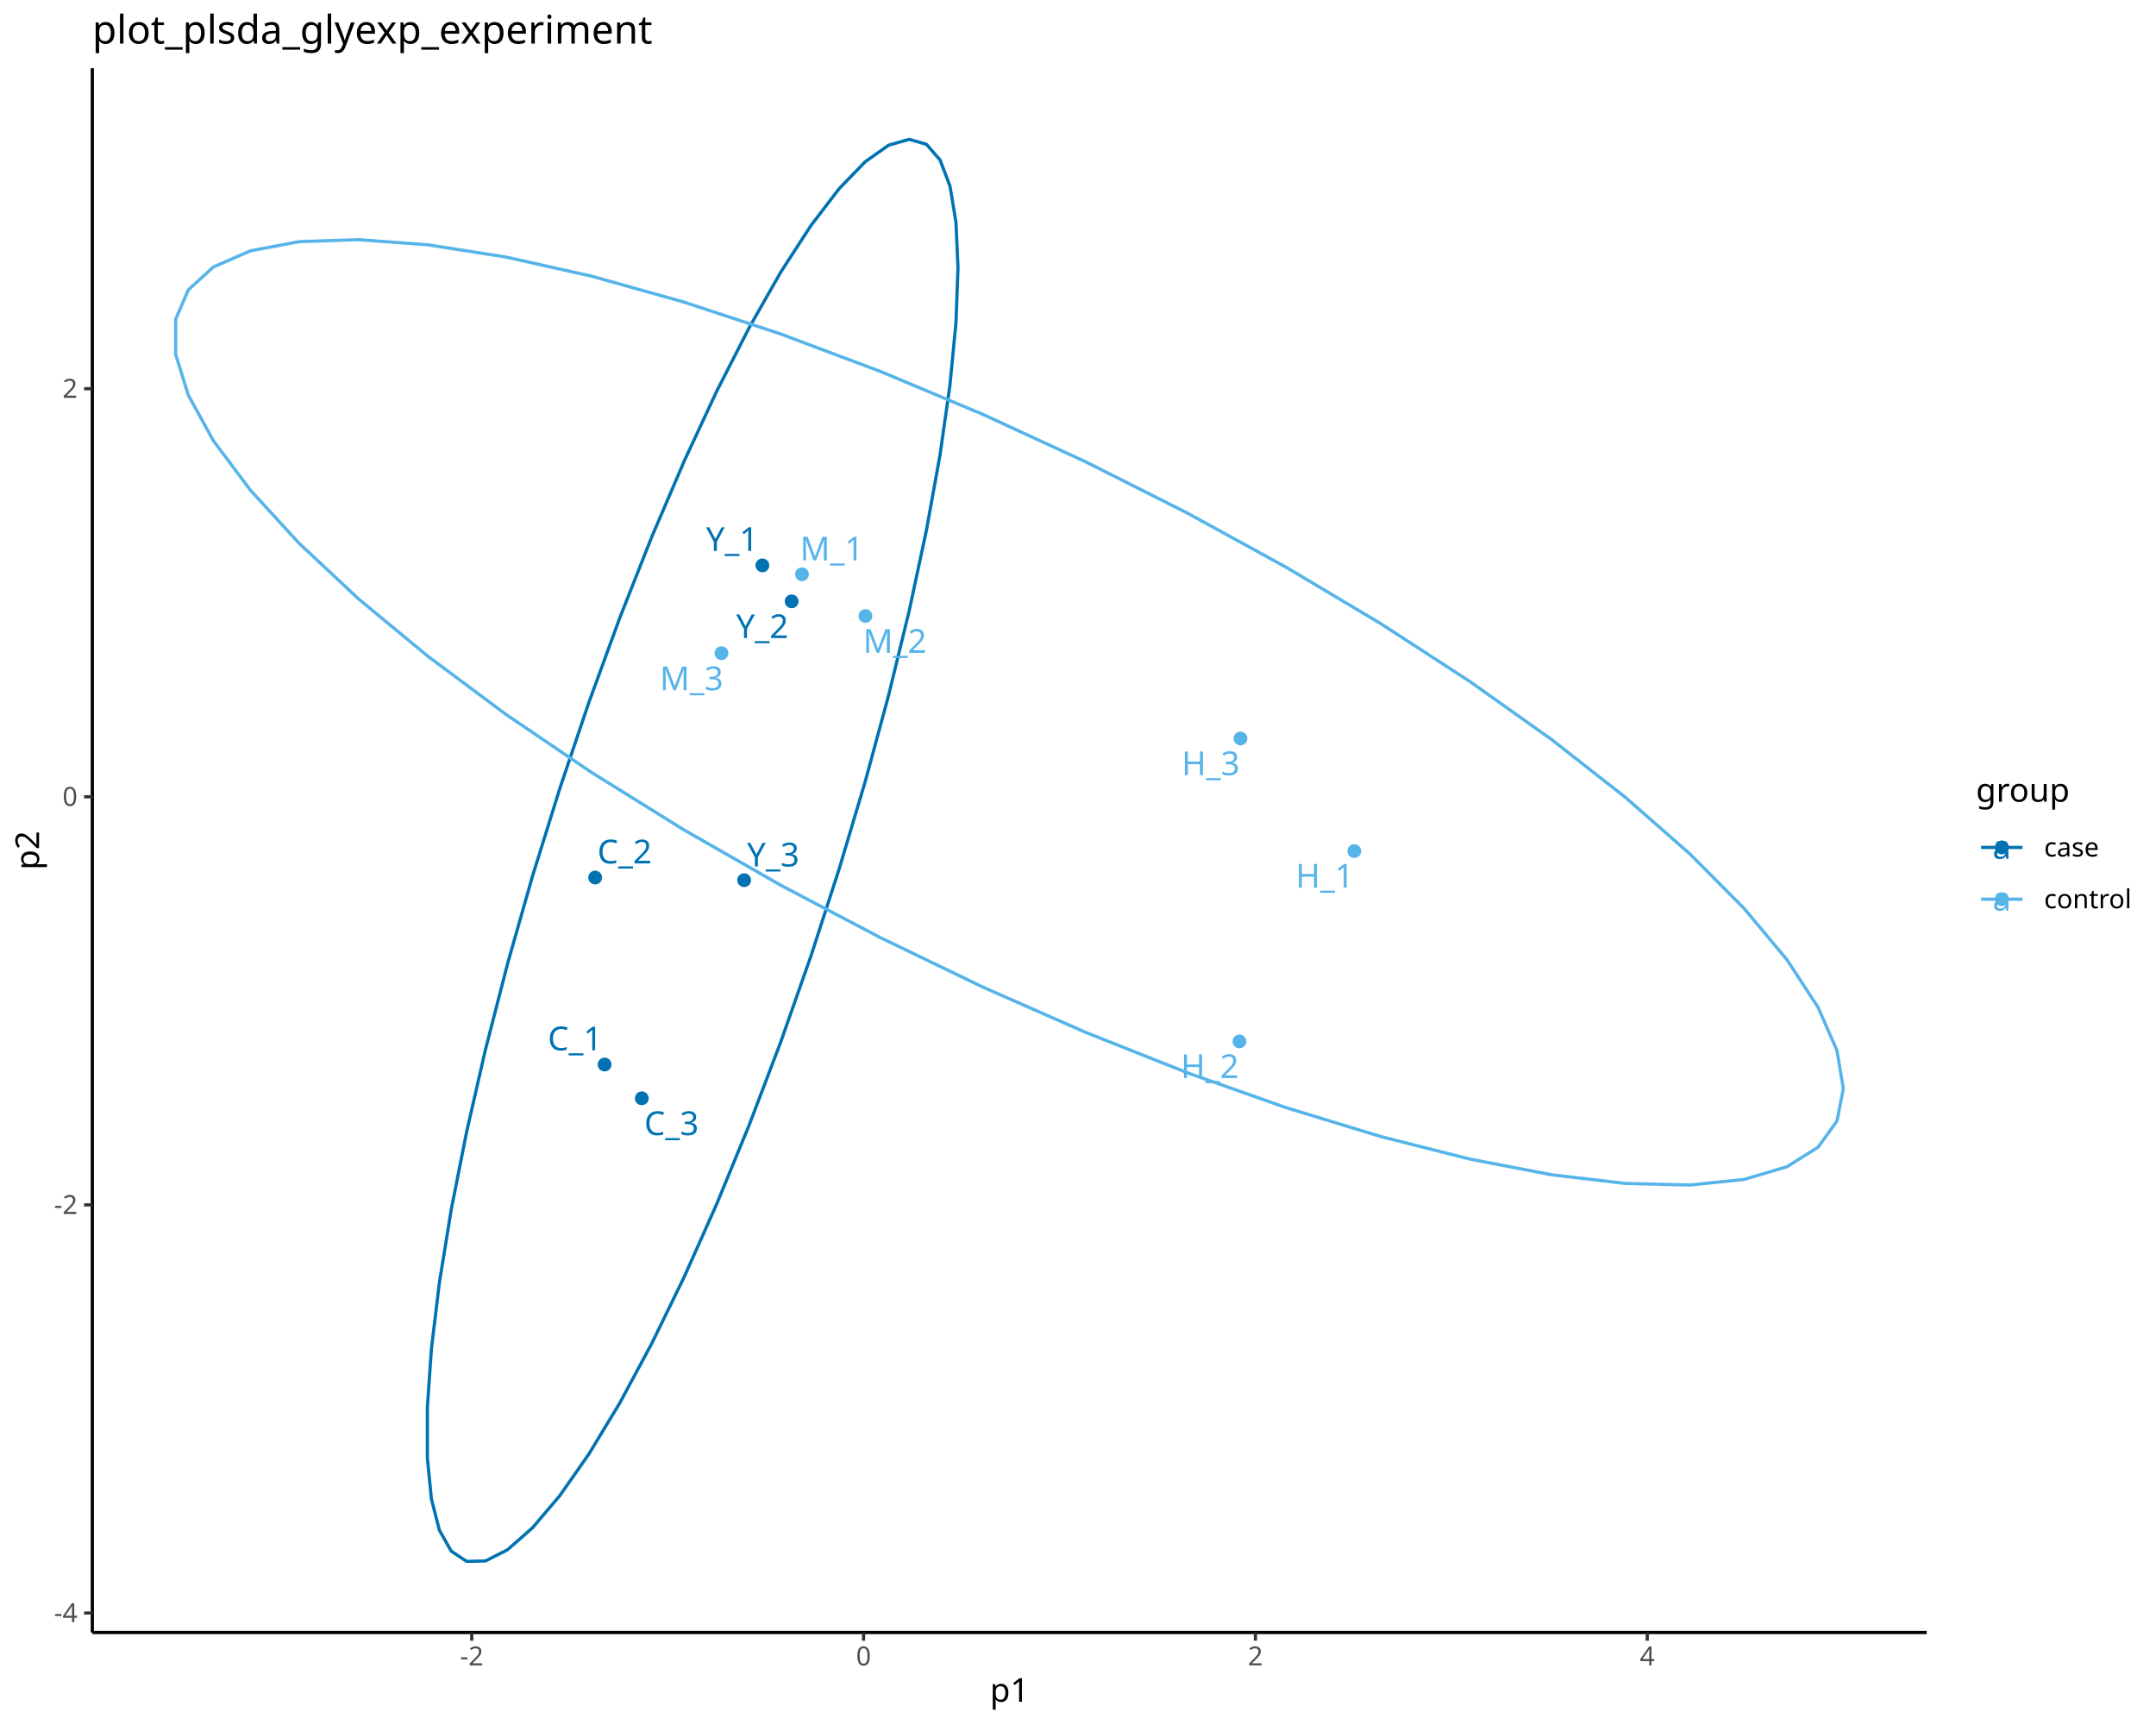
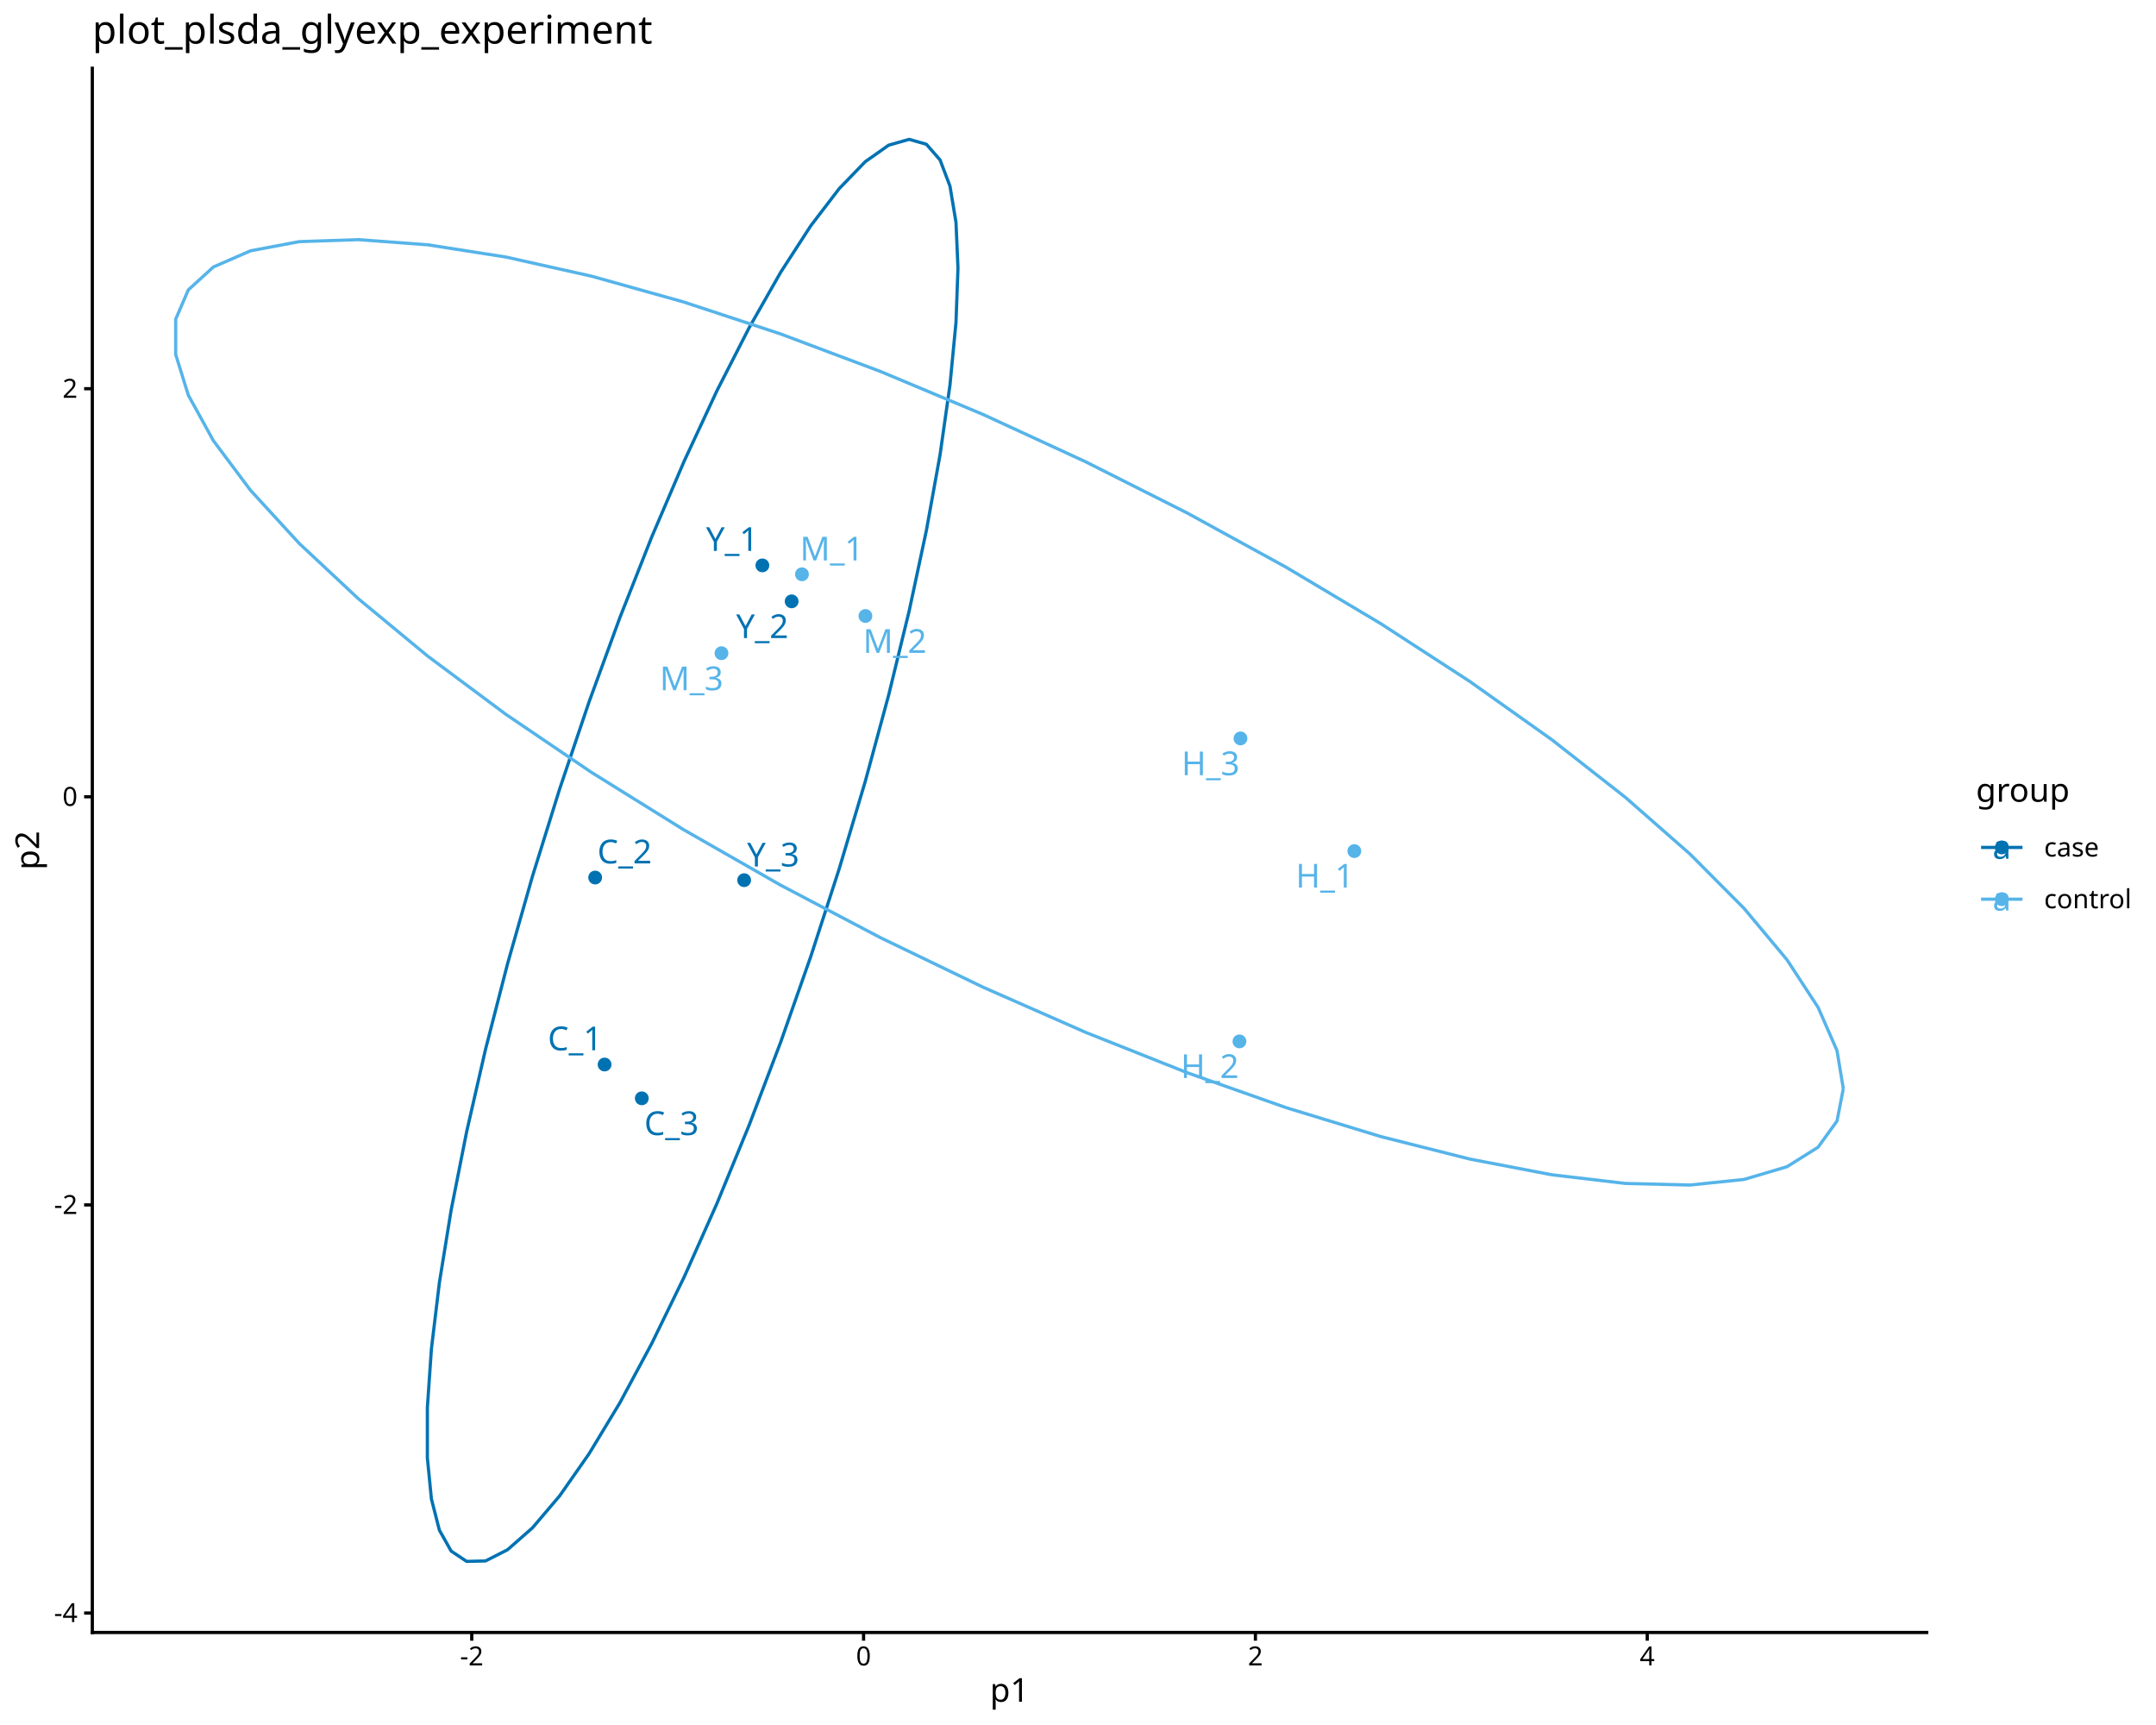
<svg xmlns="http://www.w3.org/2000/svg" class="svglite" data-engine-version="2.0" width="720.00pt" height="576.00pt" viewBox="0 0 720.00 576.00">
  <defs>
    <style type="text/css">
    .svglite line, .svglite polyline, .svglite polygon, .svglite path, .svglite rect, .svglite circle {
      fill: none;
      stroke: #000000;
      stroke-linecap: round;
      stroke-linejoin: round;
      stroke-miterlimit: 10.00;
    }
  </style>
  </defs>
  <rect width="100%" height="100%" style="stroke: none; fill: #FFFFFF;" />
  <defs>
    <clipPath id="cpMC4wMHw3MjAuMDB8MC4wMHw1NzYuMDA=">
      <rect x="0.00" y="0.00" width="720.00" height="576.00" />
    </clipPath>
  </defs>
  <g clip-path="url(#cpMC4wMHw3MjAuMDB8MC4wMHw1NzYuMDA=)">
    <rect x="0.00" y="0.00" width="720.00" height="576.00" style="stroke-width: 1.07; stroke: #FFFFFF; fill: #FFFFFF;" />
  </g>
  <defs>
    <clipPath id="cpMzAuODN8NjQzLjQzfDIyLjc4fDU0NS4xMQ==">
      <rect x="30.83" y="22.78" width="612.60" height="522.33" />
    </clipPath>
  </defs>
  <g clip-path="url(#cpMzAuODN8NjQzLjQzfDIyLjc4fDU0NS4xMQ==)">
    <rect x="30.83" y="22.78" width="612.60" height="522.33" style="stroke-width: 1.07; stroke: none; fill: #FFFFFF;" />
    <circle cx="201.90" cy="355.46" r="1.95" style="stroke-width: 0.71; stroke: #0072B2; fill: #0072B2;" />
    <circle cx="198.76" cy="293.02" r="1.95" style="stroke-width: 0.71; stroke: #0072B2; fill: #0072B2;" />
    <circle cx="214.33" cy="366.74" r="1.95" style="stroke-width: 0.71; stroke: #0072B2; fill: #0072B2;" />
    <circle cx="452.28" cy="284.19" r="1.95" style="stroke-width: 0.71; stroke: #56B4E9; fill: #56B4E9;" />
    <circle cx="413.92" cy="347.74" r="1.95" style="stroke-width: 0.71; stroke: #56B4E9; fill: #56B4E9;" />
    <circle cx="414.26" cy="246.57" r="1.95" style="stroke-width: 0.71; stroke: #56B4E9; fill: #56B4E9;" />
    <circle cx="267.82" cy="191.76" r="1.95" style="stroke-width: 0.71; stroke: #56B4E9; fill: #56B4E9;" />
    <circle cx="289.01" cy="205.69" r="1.95" style="stroke-width: 0.71; stroke: #56B4E9; fill: #56B4E9;" />
    <circle cx="240.94" cy="218.11" r="1.95" style="stroke-width: 0.71; stroke: #56B4E9; fill: #56B4E9;" />
    <circle cx="254.60" cy="188.79" r="1.95" style="stroke-width: 0.71; stroke: #0072B2; fill: #0072B2;" />
    <circle cx="264.37" cy="200.80" r="1.95" style="stroke-width: 0.71; stroke: #0072B2; fill: #0072B2;" />
    <circle cx="248.51" cy="293.90" r="1.95" style="stroke-width: 0.71; stroke: #0072B2; fill: #0072B2;" />
    <polyline points="319.92,89.48 319.25,74.21 317.24,62.12 313.93,53.40 309.37,48.17 303.62,46.53 296.77,48.48 288.94,54.00 280.22,63.02 270.77,75.38 260.71,90.91 250.21,109.37 239.42,130.48 228.51,153.92 217.63,179.33 206.97,206.33 196.67,234.51 186.90,263.44 177.79,292.69 169.50,321.81 162.15,350.35 155.84,377.89 150.67,404.01 146.73,428.32 144.07,450.43 142.72,470.03 142.72,486.81 144.07,500.51 146.73,510.94 150.67,517.93 155.84,521.37 162.15,521.22 169.50,517.47 177.79,510.19 186.90,499.48 196.67,485.50 206.97,468.48 217.63,448.65 228.51,426.34 239.42,401.87 250.21,375.61 260.71,347.97 270.77,319.36 280.22,290.21 288.94,260.98 296.77,232.09 303.62,204.00 309.37,177.11 313.93,151.86 317.24,128.60 319.25,107.71 319.92,89.48 " style="stroke-width: 1.07; stroke: #0072B2; stroke-linecap: butt;" />
    <polyline points="615.58,363.52 613.47,350.81 607.16,336.39 596.76,320.47 582.42,303.31 564.35,285.15 542.84,266.28 518.20,246.97 490.82,227.53 461.10,208.24 429.50,189.41 396.49,171.31 362.58,154.21 328.28,138.39 294.11,124.07 260.59,111.48 228.22,100.81 197.51,92.21 168.90,85.82 142.84,81.74 119.72,80.02 99.89,80.69 83.66,83.75 71.26,89.15 62.89,96.80 58.67,106.59 58.67,118.36 62.89,131.95 71.26,147.15 83.66,163.72 99.89,181.42 119.72,199.97 142.84,219.09 168.90,238.50 197.51,257.90 228.22,277.00 260.59,295.51 294.11,313.14 328.28,329.63 362.58,344.73 396.49,358.20 429.50,369.86 461.10,379.51 490.82,387.02 518.20,392.27 542.84,395.17 564.35,395.70 582.42,393.83 596.76,389.59 607.16,383.06 613.47,374.32 615.58,363.52 " style="stroke-width: 1.07; stroke: #56B4E9; stroke-linecap: butt;" />
    <text x="192.04" y="350.71" text-anchor="middle" style="font-size: 11.04px; fill: #0072B2; font-family: sans;" textLength="20.26px" lengthAdjust="spacingAndGlyphs">C_1</text>
    <text x="208.59" y="288.31" text-anchor="middle" style="font-size: 11.04px; fill: #0072B2; font-family: sans;" textLength="20.26px" lengthAdjust="spacingAndGlyphs">C_2</text>
    <text x="224.25" y="379.02" text-anchor="middle" style="font-size: 11.04px; fill: #0072B2; font-family: sans;" textLength="20.26px" lengthAdjust="spacingAndGlyphs">C_3</text>
-     <text x="442.39" y="296.39" text-anchor="middle" style="font-size: 11.04px; fill: #56B4E9; font-family: sans;" textLength="20.26px" lengthAdjust="spacingAndGlyphs">H_1</text>
+     <text x="442.42" y="296.38" text-anchor="middle" style="font-size: 11.04px; fill: #56B4E9; font-family: sans;" textLength="20.26px" lengthAdjust="spacingAndGlyphs">H_1</text>
    <text x="404.02" y="359.97" text-anchor="middle" style="font-size: 11.04px; fill: #56B4E9; font-family: sans;" textLength="20.26px" lengthAdjust="spacingAndGlyphs">H_2</text>
-     <text x="404.31" y="258.84" text-anchor="middle" style="font-size: 11.04px; fill: #56B4E9; font-family: sans;" textLength="20.26px" lengthAdjust="spacingAndGlyphs">H_3</text>
+     <text x="404.29" y="258.85" text-anchor="middle" style="font-size: 11.04px; fill: #56B4E9; font-family: sans;" textLength="20.26px" lengthAdjust="spacingAndGlyphs">H_3</text>
    <text x="277.78" y="187.14" text-anchor="middle" style="font-size: 11.04px; fill: #56B4E9; font-family: sans;" textLength="21.48px" lengthAdjust="spacingAndGlyphs">M_1</text>
    <text x="298.83" y="218.00" text-anchor="middle" style="font-size: 11.04px; fill: #56B4E9; font-family: sans;" textLength="21.48px" lengthAdjust="spacingAndGlyphs">M_2</text>
    <text x="230.93" y="230.47" text-anchor="middle" style="font-size: 11.04px; fill: #56B4E9; font-family: sans;" textLength="21.48px" lengthAdjust="spacingAndGlyphs">M_3</text>
    <text x="244.51" y="183.96" text-anchor="middle" style="font-size: 11.04px; fill: #0072B2; font-family: sans;" textLength="19.65px" lengthAdjust="spacingAndGlyphs">Y_1</text>
    <text x="254.57" y="213.07" text-anchor="middle" style="font-size: 11.04px; fill: #0072B2; font-family: sans;" textLength="19.65px" lengthAdjust="spacingAndGlyphs">Y_2</text>
    <text x="258.21" y="289.32" text-anchor="middle" style="font-size: 11.04px; fill: #0072B2; font-family: sans;" textLength="19.65px" lengthAdjust="spacingAndGlyphs">Y_3</text>
  </g>
  <g clip-path="url(#cpMC4wMHw3MjAuMDB8MC4wMHw1NzYuMDA=)">
-     <polyline points="30.83,545.11 30.83,22.78 " style="stroke-width: 1.07; stroke-linecap: butt;" />
-     <text x="25.90" y="541.64" text-anchor="end" style="font-size: 8.80px; fill: #4D4D4D; font-family: sans;" textLength="7.82px" lengthAdjust="spacingAndGlyphs">-4</text>
-     <text x="25.90" y="405.37" text-anchor="end" style="font-size: 8.80px; fill: #4D4D4D; font-family: sans;" textLength="7.82px" lengthAdjust="spacingAndGlyphs">-2</text>
-     <text x="25.90" y="269.09" text-anchor="end" style="font-size: 8.80px; fill: #4D4D4D; font-family: sans;" textLength="4.89px" lengthAdjust="spacingAndGlyphs">0</text>
-     <text x="25.90" y="132.82" text-anchor="end" style="font-size: 8.80px; fill: #4D4D4D; font-family: sans;" textLength="4.89px" lengthAdjust="spacingAndGlyphs">2</text>
-     <polyline points="28.09,538.61 30.83,538.61 " style="stroke-width: 1.07; stroke: #333333; stroke-linecap: butt;" />
-     <polyline points="28.09,402.34 30.83,402.34 " style="stroke-width: 1.07; stroke: #333333; stroke-linecap: butt;" />
-     <polyline points="28.09,266.06 30.83,266.06 " style="stroke-width: 1.07; stroke: #333333; stroke-linecap: butt;" />
-     <polyline points="28.09,129.79 30.83,129.79 " style="stroke-width: 1.07; stroke: #333333; stroke-linecap: butt;" />
-     <polyline points="30.83,545.11 643.43,545.11 " style="stroke-width: 1.07; stroke-linecap: butt;" />
-     <polyline points="157.54,547.85 157.54,545.11 " style="stroke-width: 1.07; stroke: #333333; stroke-linecap: butt;" />
-     <polyline points="288.39,547.85 288.39,545.11 " style="stroke-width: 1.07; stroke: #333333; stroke-linecap: butt;" />
-     <polyline points="419.25,547.85 419.25,545.11 " style="stroke-width: 1.07; stroke: #333333; stroke-linecap: butt;" />
-     <polyline points="550.10,547.85 550.10,545.11 " style="stroke-width: 1.07; stroke: #333333; stroke-linecap: butt;" />
-     <text x="157.54" y="556.10" text-anchor="middle" style="font-size: 8.80px; fill: #4D4D4D; font-family: sans;" textLength="7.82px" lengthAdjust="spacingAndGlyphs">-2</text>
-     <text x="288.39" y="556.10" text-anchor="middle" style="font-size: 8.80px; fill: #4D4D4D; font-family: sans;" textLength="4.89px" lengthAdjust="spacingAndGlyphs">0</text>
-     <text x="419.25" y="556.10" text-anchor="middle" style="font-size: 8.80px; fill: #4D4D4D; font-family: sans;" textLength="4.89px" lengthAdjust="spacingAndGlyphs">2</text>
-     <text x="550.10" y="556.10" text-anchor="middle" style="font-size: 8.80px; fill: #4D4D4D; font-family: sans;" textLength="4.89px" lengthAdjust="spacingAndGlyphs">4</text>
+     <polyline points="30.83,545.11 30.83,22.78 " style="stroke-width: 1.07; stroke-linecap: square;" />
+     <text x="25.90" y="541.64" text-anchor="end" style="font-size: 8.80px; font-family: sans;" textLength="7.82px" lengthAdjust="spacingAndGlyphs">-4</text>
+     <text x="25.90" y="405.37" text-anchor="end" style="font-size: 8.80px; font-family: sans;" textLength="7.82px" lengthAdjust="spacingAndGlyphs">-2</text>
+     <text x="25.90" y="269.09" text-anchor="end" style="font-size: 8.80px; font-family: sans;" textLength="4.89px" lengthAdjust="spacingAndGlyphs">0</text>
+     <text x="25.90" y="132.82" text-anchor="end" style="font-size: 8.80px; font-family: sans;" textLength="4.89px" lengthAdjust="spacingAndGlyphs">2</text>
+     <polyline points="28.09,538.61 30.83,538.61 " style="stroke-width: 1.07; stroke-linecap: butt;" />
+     <polyline points="28.09,402.34 30.83,402.34 " style="stroke-width: 1.07; stroke-linecap: butt;" />
+     <polyline points="28.09,266.06 30.83,266.06 " style="stroke-width: 1.07; stroke-linecap: butt;" />
+     <polyline points="28.09,129.79 30.83,129.79 " style="stroke-width: 1.07; stroke-linecap: butt;" />
+     <polyline points="30.83,545.11 643.43,545.11 " style="stroke-width: 1.07; stroke-linecap: square;" />
+     <polyline points="157.54,547.85 157.54,545.11 " style="stroke-width: 1.07; stroke-linecap: butt;" />
+     <polyline points="288.39,547.85 288.39,545.11 " style="stroke-width: 1.07; stroke-linecap: butt;" />
+     <polyline points="419.25,547.85 419.25,545.11 " style="stroke-width: 1.07; stroke-linecap: butt;" />
+     <polyline points="550.10,547.85 550.10,545.11 " style="stroke-width: 1.07; stroke-linecap: butt;" />
+     <text x="157.54" y="556.10" text-anchor="middle" style="font-size: 8.80px; font-family: sans;" textLength="7.82px" lengthAdjust="spacingAndGlyphs">-2</text>
+     <text x="288.39" y="556.10" text-anchor="middle" style="font-size: 8.80px; font-family: sans;" textLength="4.89px" lengthAdjust="spacingAndGlyphs">0</text>
+     <text x="419.25" y="556.10" text-anchor="middle" style="font-size: 8.80px; font-family: sans;" textLength="4.89px" lengthAdjust="spacingAndGlyphs">2</text>
+     <text x="550.10" y="556.10" text-anchor="middle" style="font-size: 8.80px; font-family: sans;" textLength="4.89px" lengthAdjust="spacingAndGlyphs">4</text>
    <text x="337.13" y="568.24" text-anchor="middle" style="font-size: 11.00px; font-family: sans;" textLength="12.24px" lengthAdjust="spacingAndGlyphs">p1</text>
    <text transform="translate(13.05,283.95) rotate(-90)" text-anchor="middle" style="font-size: 11.00px; font-family: sans;" textLength="12.24px" lengthAdjust="spacingAndGlyphs">p2</text>
    <rect x="654.39" y="253.52" width="60.13" height="60.85" style="stroke-width: 1.07; stroke: none; fill: #FFFFFF;" />
    <text x="659.87" y="267.71" style="font-size: 11.00px; font-family: sans;" textLength="28.14px" lengthAdjust="spacingAndGlyphs">group</text>
    <rect x="659.87" y="274.33" width="17.28" height="17.28" style="stroke-width: 1.07; stroke: none; fill: #FFFFFF;" />
    <circle cx="668.51" cy="282.97" r="1.95" style="stroke-width: 0.71; stroke: #0072B2; fill: #0072B2;" />
    <line x1="661.59" y1="282.97" x2="675.42" y2="282.97" style="stroke-width: 1.07; stroke: #0072B2; stroke-linecap: butt;" />
    <text x="668.51" y="286.77" text-anchor="middle" style="font-size: 11.04px; fill: #0072B2; font-family: sans;" textLength="6.14px" lengthAdjust="spacingAndGlyphs">a</text>
    <rect x="659.87" y="291.61" width="17.28" height="17.28" style="stroke-width: 1.07; stroke: none; fill: #FFFFFF;" />
    <circle cx="668.51" cy="300.25" r="1.95" style="stroke-width: 0.71; stroke: #56B4E9; fill: #56B4E9;" />
    <line x1="661.59" y1="300.25" x2="675.42" y2="300.25" style="stroke-width: 1.07; stroke: #56B4E9; stroke-linecap: butt;" />
    <text x="668.51" y="304.05" text-anchor="middle" style="font-size: 11.04px; fill: #56B4E9; font-family: sans;" textLength="6.14px" lengthAdjust="spacingAndGlyphs">a</text>
    <text x="682.63" y="286.00" style="font-size: 8.80px; font-family: sans;" textLength="18.60px" lengthAdjust="spacingAndGlyphs">case</text>
    <text x="682.63" y="303.28" style="font-size: 8.80px; font-family: sans;" textLength="26.42px" lengthAdjust="spacingAndGlyphs">control</text>
    <text x="30.83" y="14.56" style="font-size: 13.20px; font-family: sans;" textLength="178.34px" lengthAdjust="spacingAndGlyphs">plot_plsda_glyexp_experiment</text>
  </g>
</svg>
